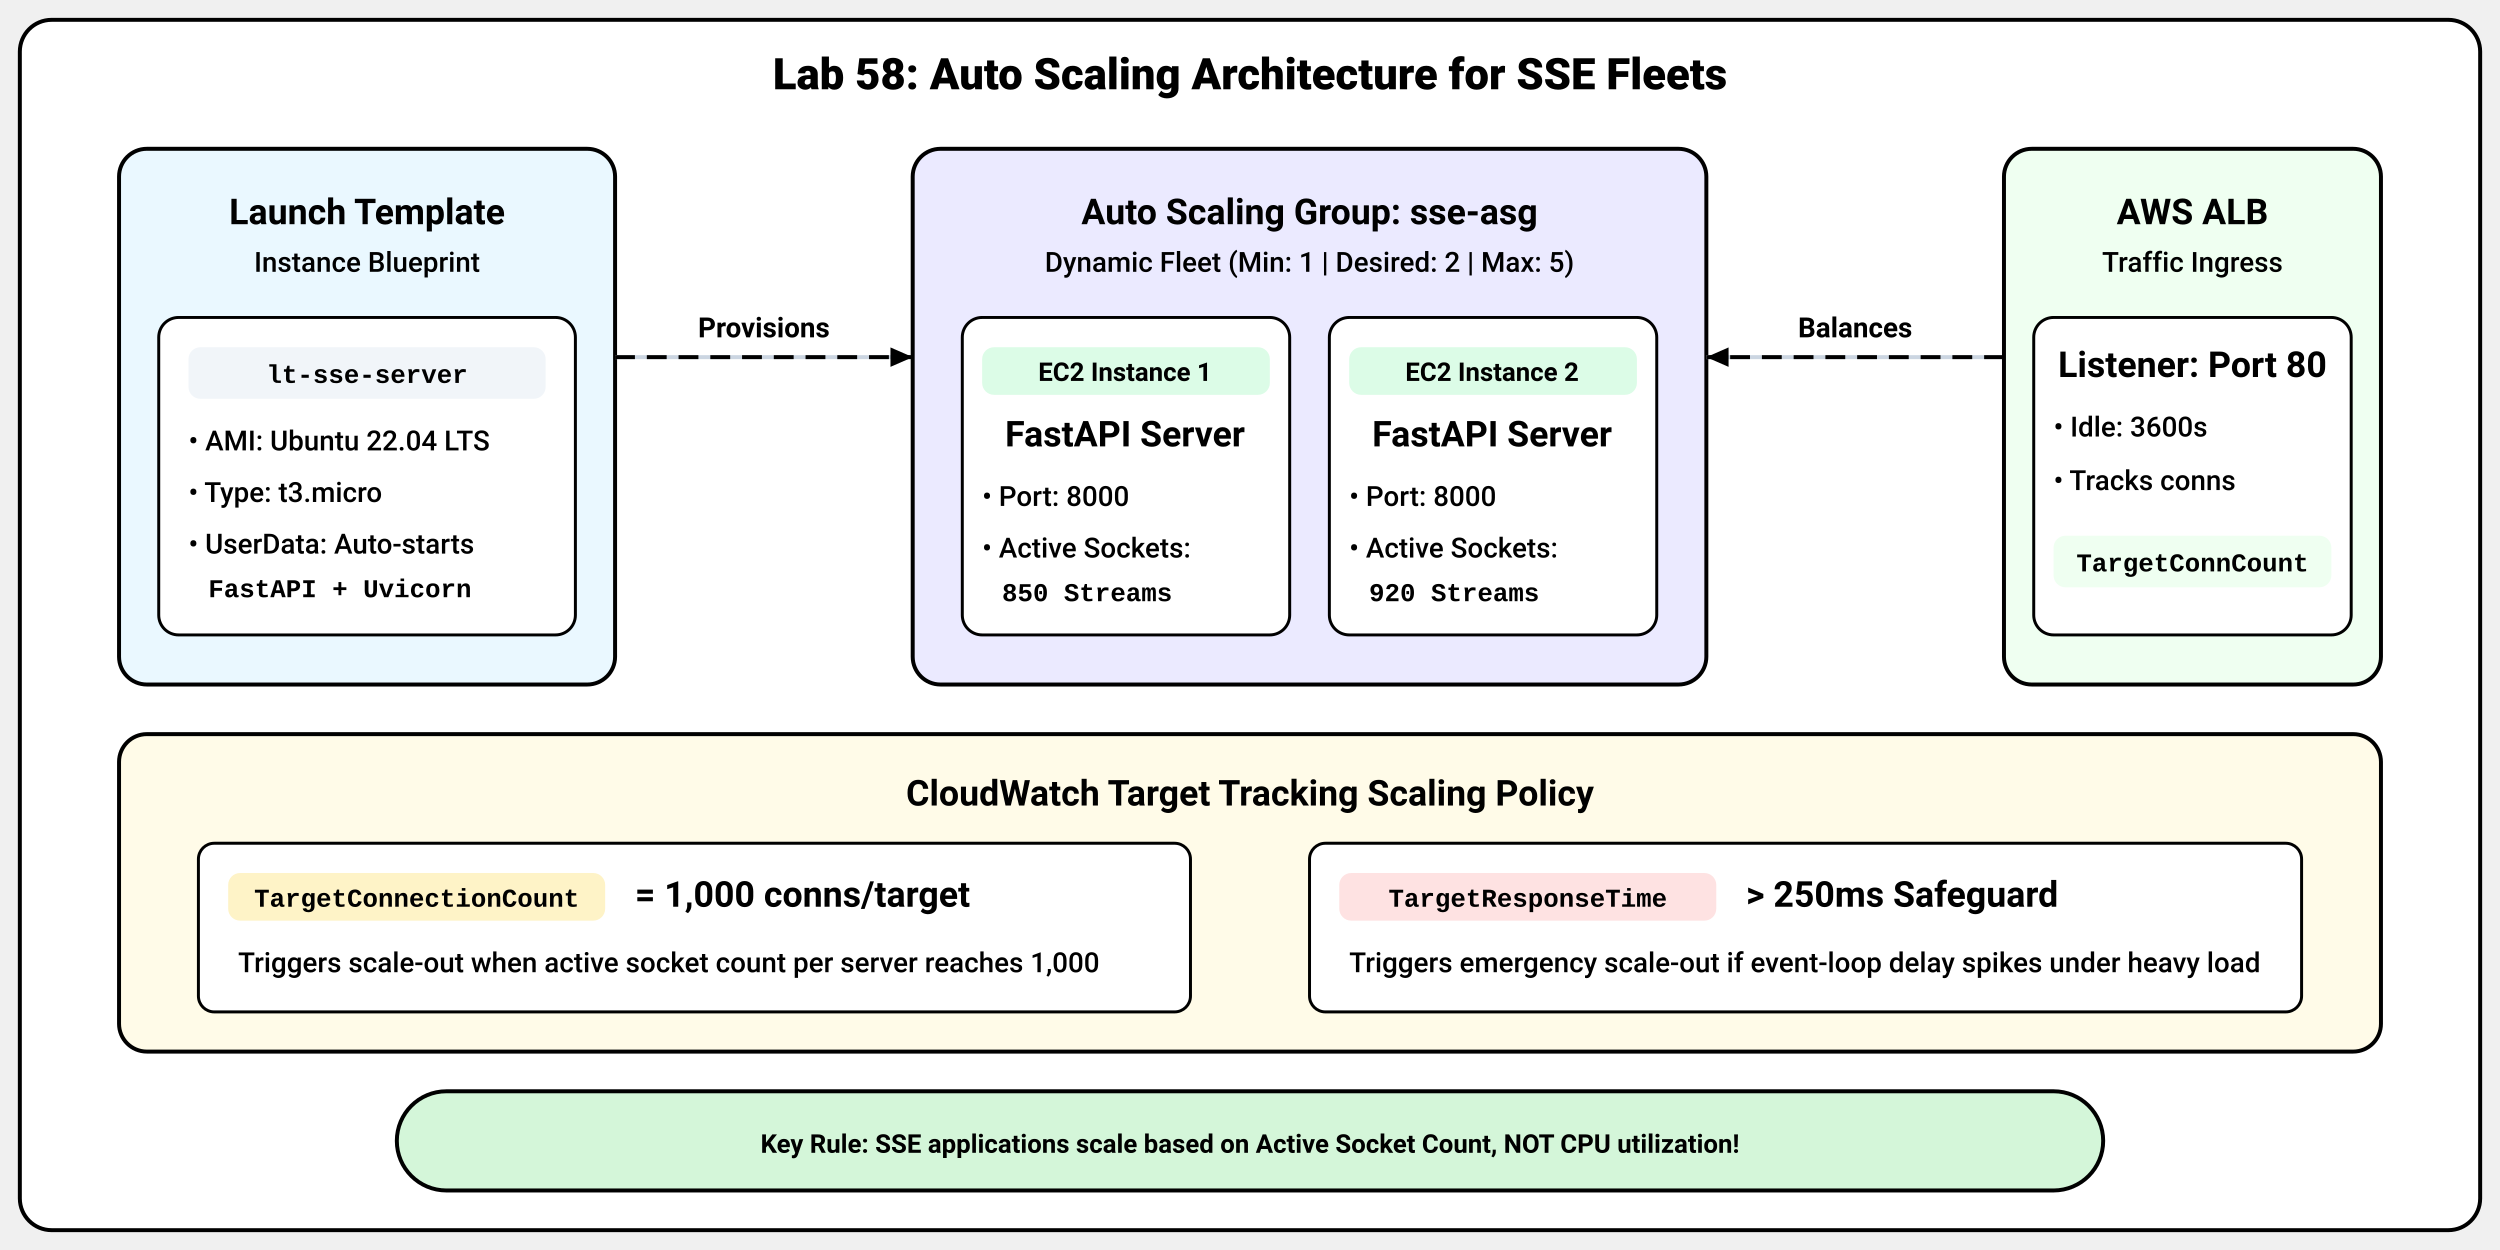
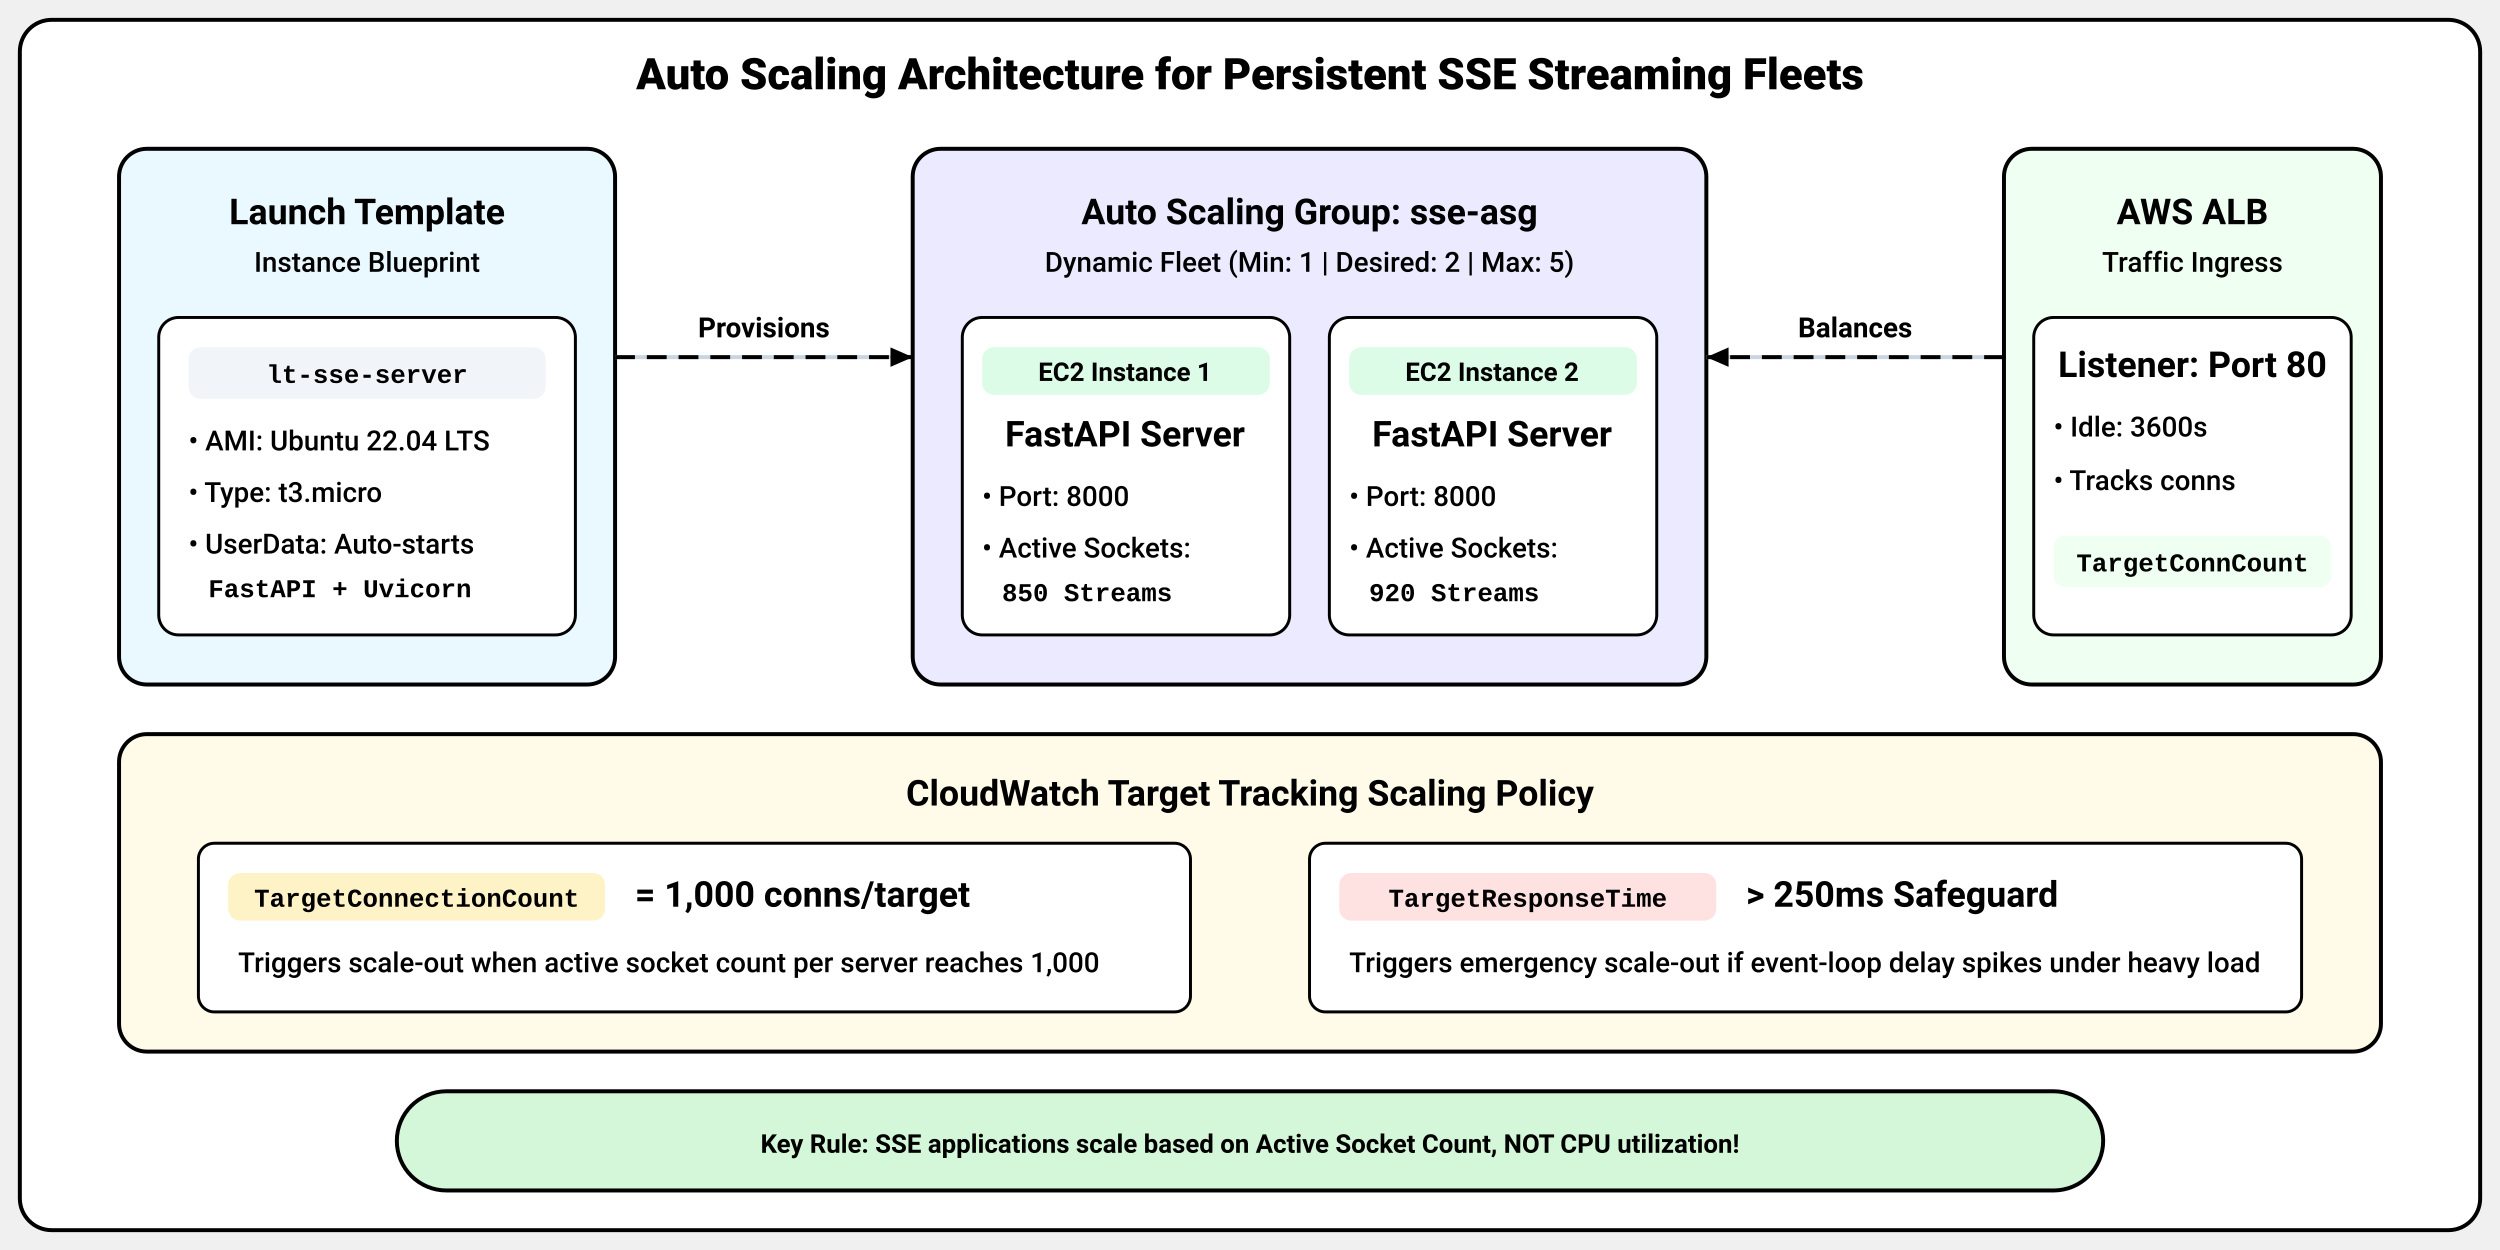
<svg xmlns="http://www.w3.org/2000/svg" viewBox="0 0 1260 630" width="100%">
  <defs>
    <style>
      .txt-title { font-family: -apple-system, BlinkMacSystemFont, "Segoe UI", Roboto, Helvetica, Arial, sans-serif; font-size: 22px; font-weight: 800; fill: #000000; }
      .txt-node-title { font-family: -apple-system, BlinkMacSystemFont, "Segoe UI", Roboto, Helvetica, Arial, sans-serif; font-size: 18px; font-weight: 700; fill: #000000; }
      .txt-node-sub { font-family: -apple-system, BlinkMacSystemFont, "Segoe UI", Roboto, Helvetica, Arial, sans-serif; font-size: 14px; font-weight: 500; fill: #000000; }
      .txt-node-code { font-family: "SFMono-Regular", Consolas, "Liberation Mono", Menlo, monospace; font-size: 13px; font-weight: 700; fill: #000000; }
      .txt-arrow-label { font-family: -apple-system, BlinkMacSystemFont, "Segoe UI", Roboto, Helvetica, Arial, sans-serif; font-size: 14px; font-weight: 700; fill: #000000; }
      .txt-badge { font-family: -apple-system, BlinkMacSystemFont, "Segoe UI", Roboto, Helvetica, Arial, sans-serif; font-size: 13px; font-weight: 700; fill: #000000; }

      @keyframes flow-dash {
        from { stroke-dashoffset: 0; }
        to { stroke-dashoffset: -32; }
      }
      .anim-flow {
        stroke-dasharray: 10 6;
        animation: flow-dash 1.2s linear infinite;
      }
    </style>
    <marker id="arrow" viewBox="0 0 10 10" refX="8" refY="5" markerWidth="7" markerHeight="7" orient="auto">
      <path d="M 0 1.5 L 8 5 L 0 8.5 z" fill="#000000" />
    </marker>
  </defs>
  <rect x="10" y="10" width="1240" height="610" rx="16" fill="#ffffff" stroke="#000000" stroke-width="2" />
-   <text x="630" y="45" class="txt-title" text-anchor="middle">Lab 58: Auto Scaling Architecture for SSE Fleets</text>
+   <text x="630" y="45" class="txt-title" text-anchor="middle">Auto Scaling Architecture for Persistent SSE Streaming Fleets</text>
  <g transform="translate(60, 75)">
    <rect width="250" height="270" rx="14" fill="#eaf8ff" stroke="#000000" stroke-width="2" />
    <text x="125" y="38" class="txt-node-title" text-anchor="middle">Launch Template</text>
    <text x="125" y="62" class="txt-node-sub" text-anchor="middle">Instance Blueprint</text>
    <rect x="20" y="85" width="210" height="160" rx="10" fill="#ffffff" stroke="#000000" stroke-width="1.5" />
    <rect x="35" y="100" width="180" height="26" rx="6" fill="#f1f5f9" />
    <text x="125" y="118" class="txt-node-code" font-size="12" text-anchor="middle">lt-sse-server</text>
    <text x="35" y="152" class="txt-node-sub">• AMI: Ubuntu 22.04 LTS</text>
    <text x="35" y="178" class="txt-node-sub">• Type: t3.micro</text>
    <text x="35" y="204" class="txt-node-sub">• UserData: Auto-starts</text>
    <text x="45" y="226" class="txt-node-code" font-size="11">FastAPI + Uvicorn</text>
  </g>
  <path d="M 310 180 L 460 180" fill="none" stroke="#cbd5e1" stroke-width="2" />
  <path d="M 310 180 L 460 180" fill="none" stroke="#000000" stroke-width="2" class="anim-flow" marker-end="url(#arrow)" />
  <text x="385" y="170" class="txt-arrow-label" text-anchor="middle">Provisions</text>
  <g transform="translate(460, 75)">
    <rect width="400" height="270" rx="14" fill="#ebeaff" stroke="#000000" stroke-width="2" />
    <text x="200" y="38" class="txt-node-title" text-anchor="middle">Auto Scaling Group: sse-asg</text>
    <text x="200" y="62" class="txt-node-sub" text-anchor="middle">Dynamic Fleet (Min: 1 | Desired: 2 | Max: 5)</text>
    <rect x="25" y="85" width="165" height="160" rx="10" fill="#ffffff" stroke="#000000" stroke-width="1.5" />
    <rect x="35" y="100" width="145" height="24" rx="6" fill="#dcfce7" />
    <text x="107" y="117" class="txt-badge" font-size="12" text-anchor="middle">EC2 Instance 1</text>
    <text x="107" y="150" class="txt-node-title" font-size="15" text-anchor="middle">FastAPI Server</text>
    <text x="35" y="180" class="txt-node-sub">• Port: 8000</text>
    <text x="35" y="206" class="txt-node-sub">• Active Sockets:</text>
    <text x="45" y="228" class="txt-node-code" font-size="12">850 Streams</text>
    <rect x="210" y="85" width="165" height="160" rx="10" fill="#ffffff" stroke="#000000" stroke-width="1.5" />
    <rect x="220" y="100" width="145" height="24" rx="6" fill="#dcfce7" />
    <text x="292" y="117" class="txt-badge" font-size="12" text-anchor="middle">EC2 Instance 2</text>
    <text x="292" y="150" class="txt-node-title" font-size="15" text-anchor="middle">FastAPI Server</text>
    <text x="220" y="180" class="txt-node-sub">• Port: 8000</text>
    <text x="220" y="206" class="txt-node-sub">• Active Sockets:</text>
    <text x="230" y="228" class="txt-node-code" font-size="12">920 Streams</text>
  </g>
  <path d="M 1010 180 L 860 180" fill="none" stroke="#cbd5e1" stroke-width="2" />
  <path d="M 1010 180 L 860 180" fill="none" stroke="#000000" stroke-width="2" class="anim-flow" marker-end="url(#arrow)" />
  <text x="935" y="170" class="txt-arrow-label" text-anchor="middle">Balances</text>
  <g transform="translate(1010, 75)">
    <rect width="190" height="270" rx="14" fill="#effff1" stroke="#000000" stroke-width="2" />
    <text x="95" y="38" class="txt-node-title" text-anchor="middle">AWS ALB</text>
    <text x="95" y="62" class="txt-node-sub" text-anchor="middle">Traffic Ingress</text>
    <rect x="15" y="85" width="160" height="160" rx="10" fill="#ffffff" stroke="#000000" stroke-width="1.5" />
    <text x="95" y="115" class="txt-node-title" font-size="14" text-anchor="middle">Listener: Port 80</text>
    <text x="25" y="145" class="txt-node-sub">• Idle: 3600s</text>
    <text x="25" y="172" class="txt-node-sub">• Tracks conns</text>
    <rect x="25" y="195" width="140" height="26" rx="6" fill="#effff1" />
    <text x="95" y="213" class="txt-node-code" font-size="11" text-anchor="middle">TargetConnCount</text>
  </g>
  <g transform="translate(60, 370)">
    <rect width="1140" height="160" rx="14" fill="#fffbe8" stroke="#000000" stroke-width="2" />
    <text x="570" y="36" class="txt-node-title" text-anchor="middle">CloudWatch Target Tracking Scaling Policy</text>
    <g transform="translate(40, 55)">
      <rect width="500" height="85" rx="8" fill="#ffffff" stroke="#000000" stroke-width="1.5" />
      <rect x="15" y="15" width="190" height="24" rx="6" fill="#fef3c7" />
      <text x="110" y="32" class="txt-node-code" font-size="12" text-anchor="middle">TargetConnectionCount</text>
      <text x="220" y="32" class="txt-node-title" font-size="15">= 1,000 conns/target</text>
      <text x="20" y="65" class="txt-node-sub">Triggers scale-out when active socket count per server reaches 1,000</text>
    </g>
    <g transform="translate(600, 55)">
      <rect width="500" height="85" rx="8" fill="#ffffff" stroke="#000000" stroke-width="1.5" />
      <rect x="15" y="15" width="190" height="24" rx="6" fill="#fee2e2" />
      <text x="110" y="32" class="txt-node-code" font-size="12" text-anchor="middle">TargetResponseTime</text>
      <text x="220" y="32" class="txt-node-title" font-size="15">&gt; 250ms Safeguard</text>
      <text x="20" y="65" class="txt-node-sub">Triggers emergency scale-out if event-loop delay spikes under heavy load</text>
    </g>
  </g>
  <g transform="translate(200, 550)">
    <rect width="860" height="50" rx="25" fill="#d4f6d9" stroke="#000000" stroke-width="2" />
    <text x="430" y="31" class="txt-badge" font-size="15" text-anchor="middle">Key Rule: SSE applications scale based on Active Socket Count, NOT CPU utilization!</text>
  </g>
</svg>
